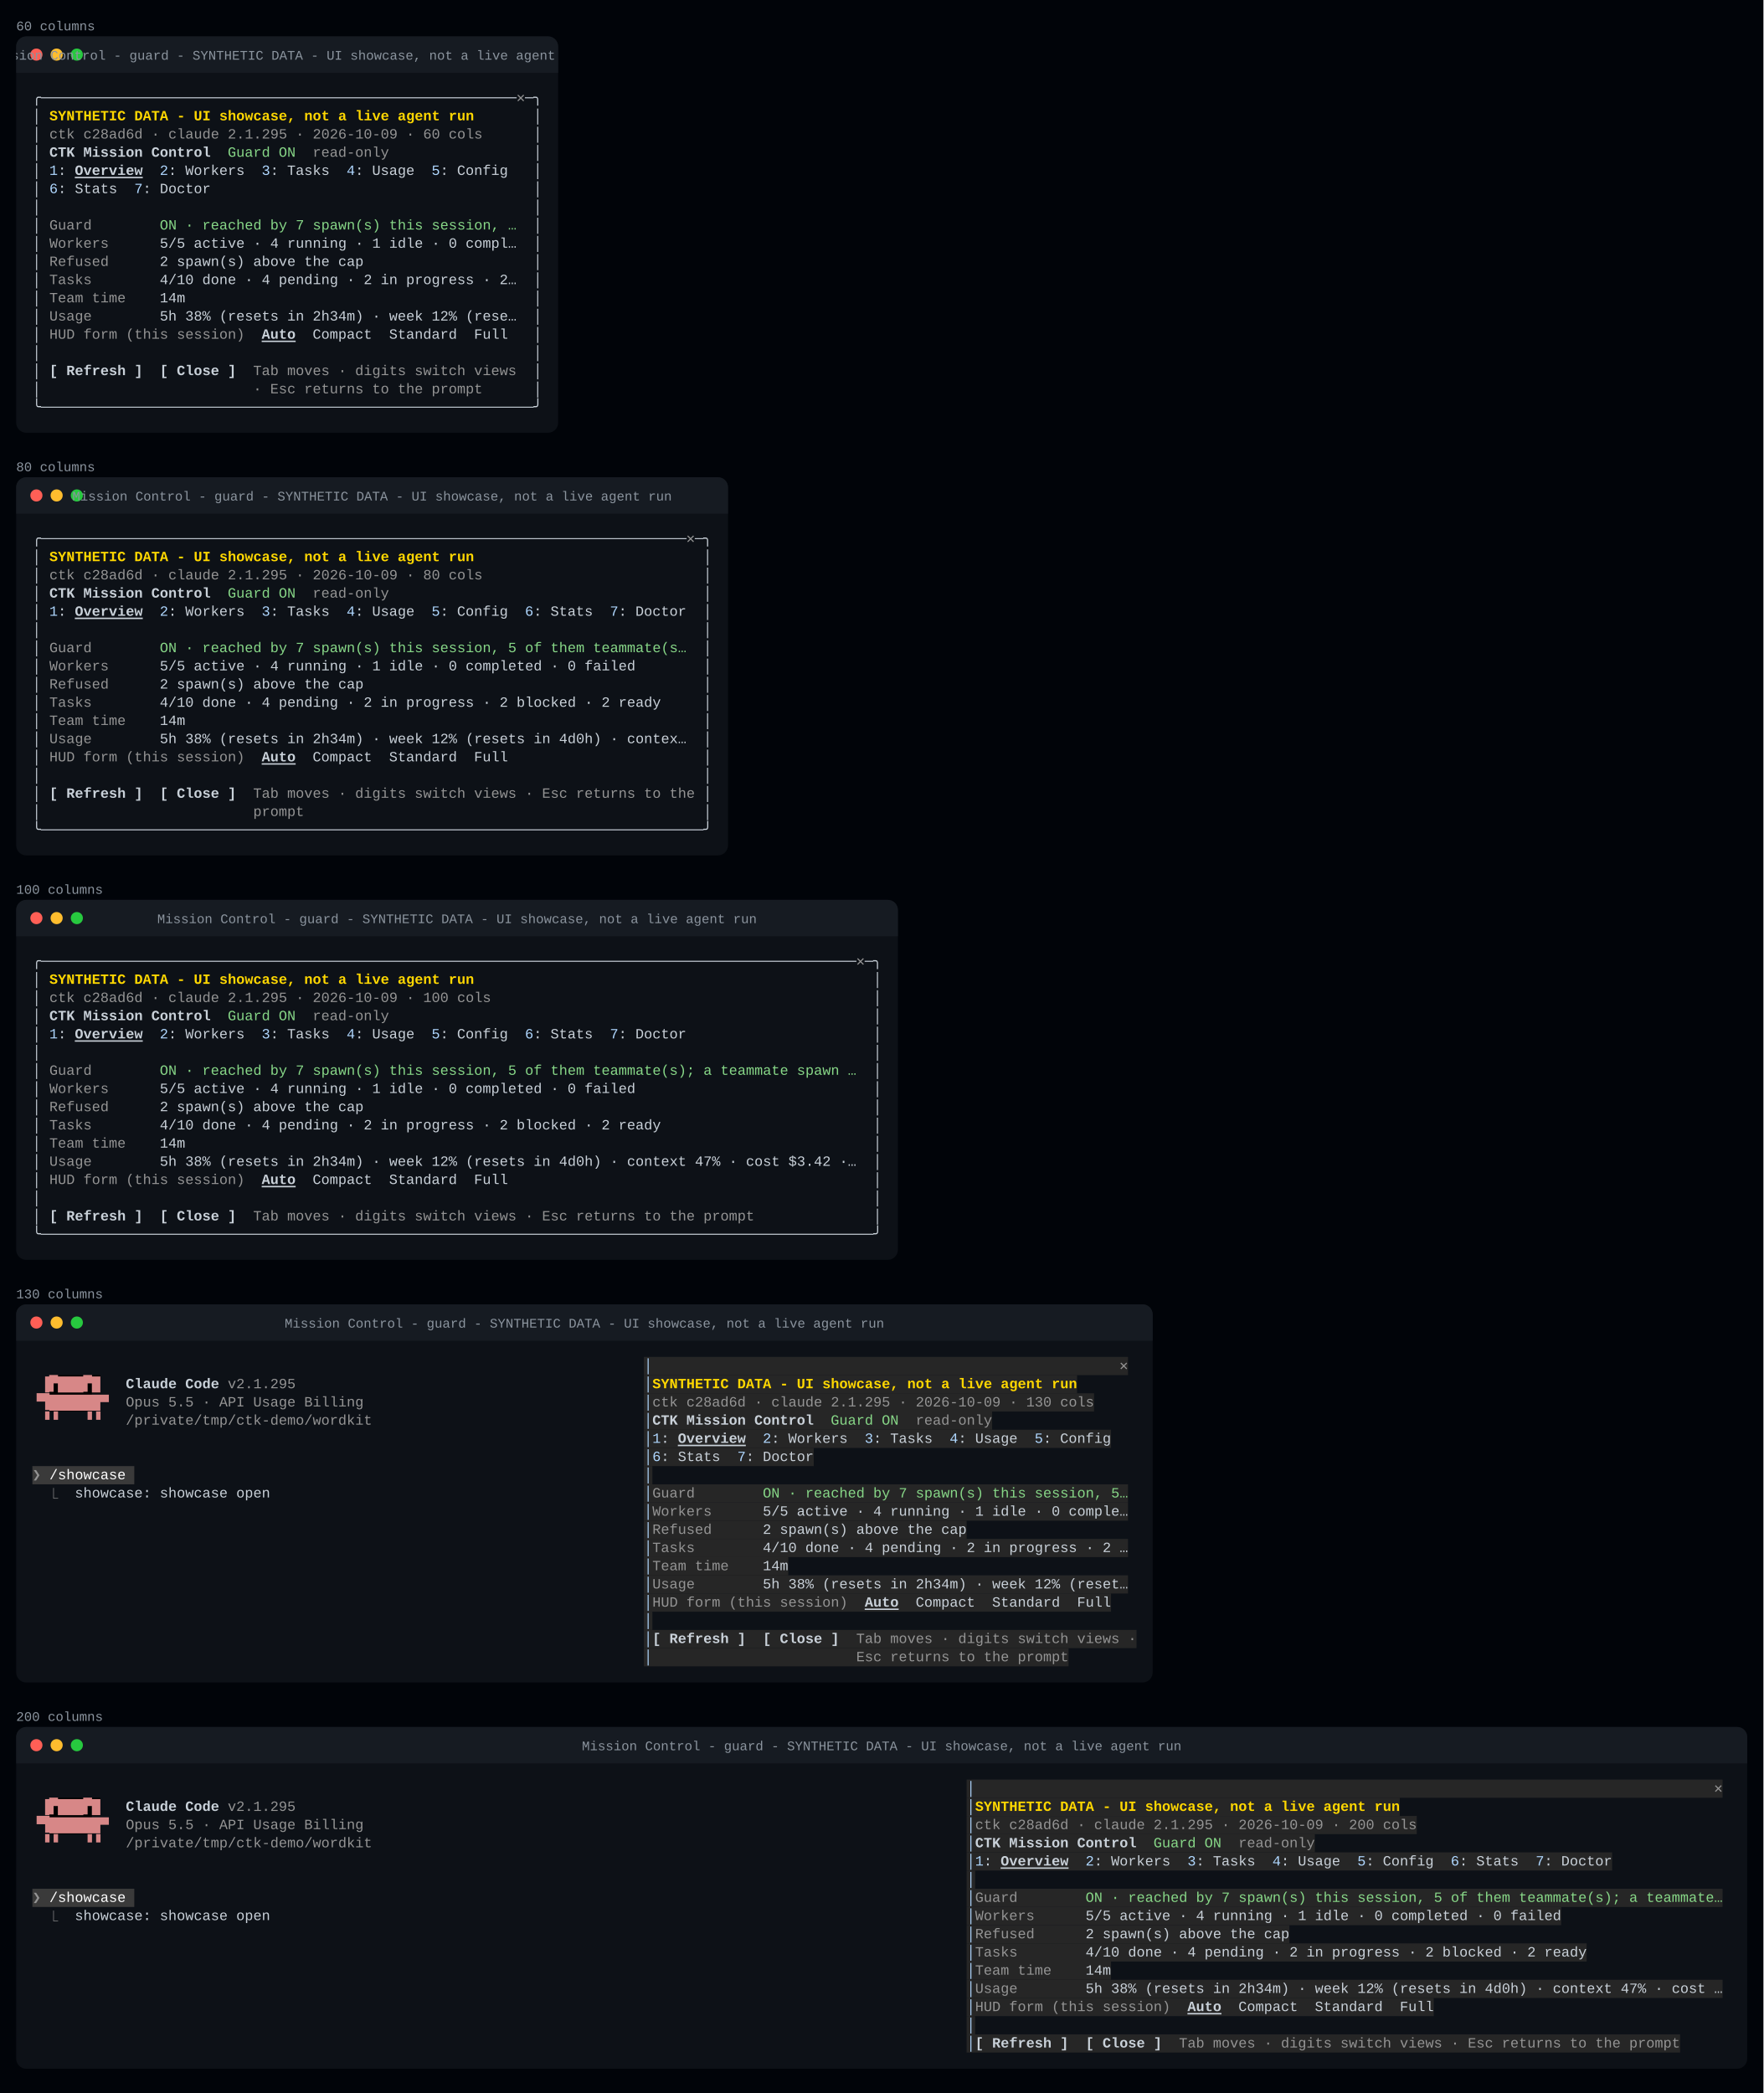
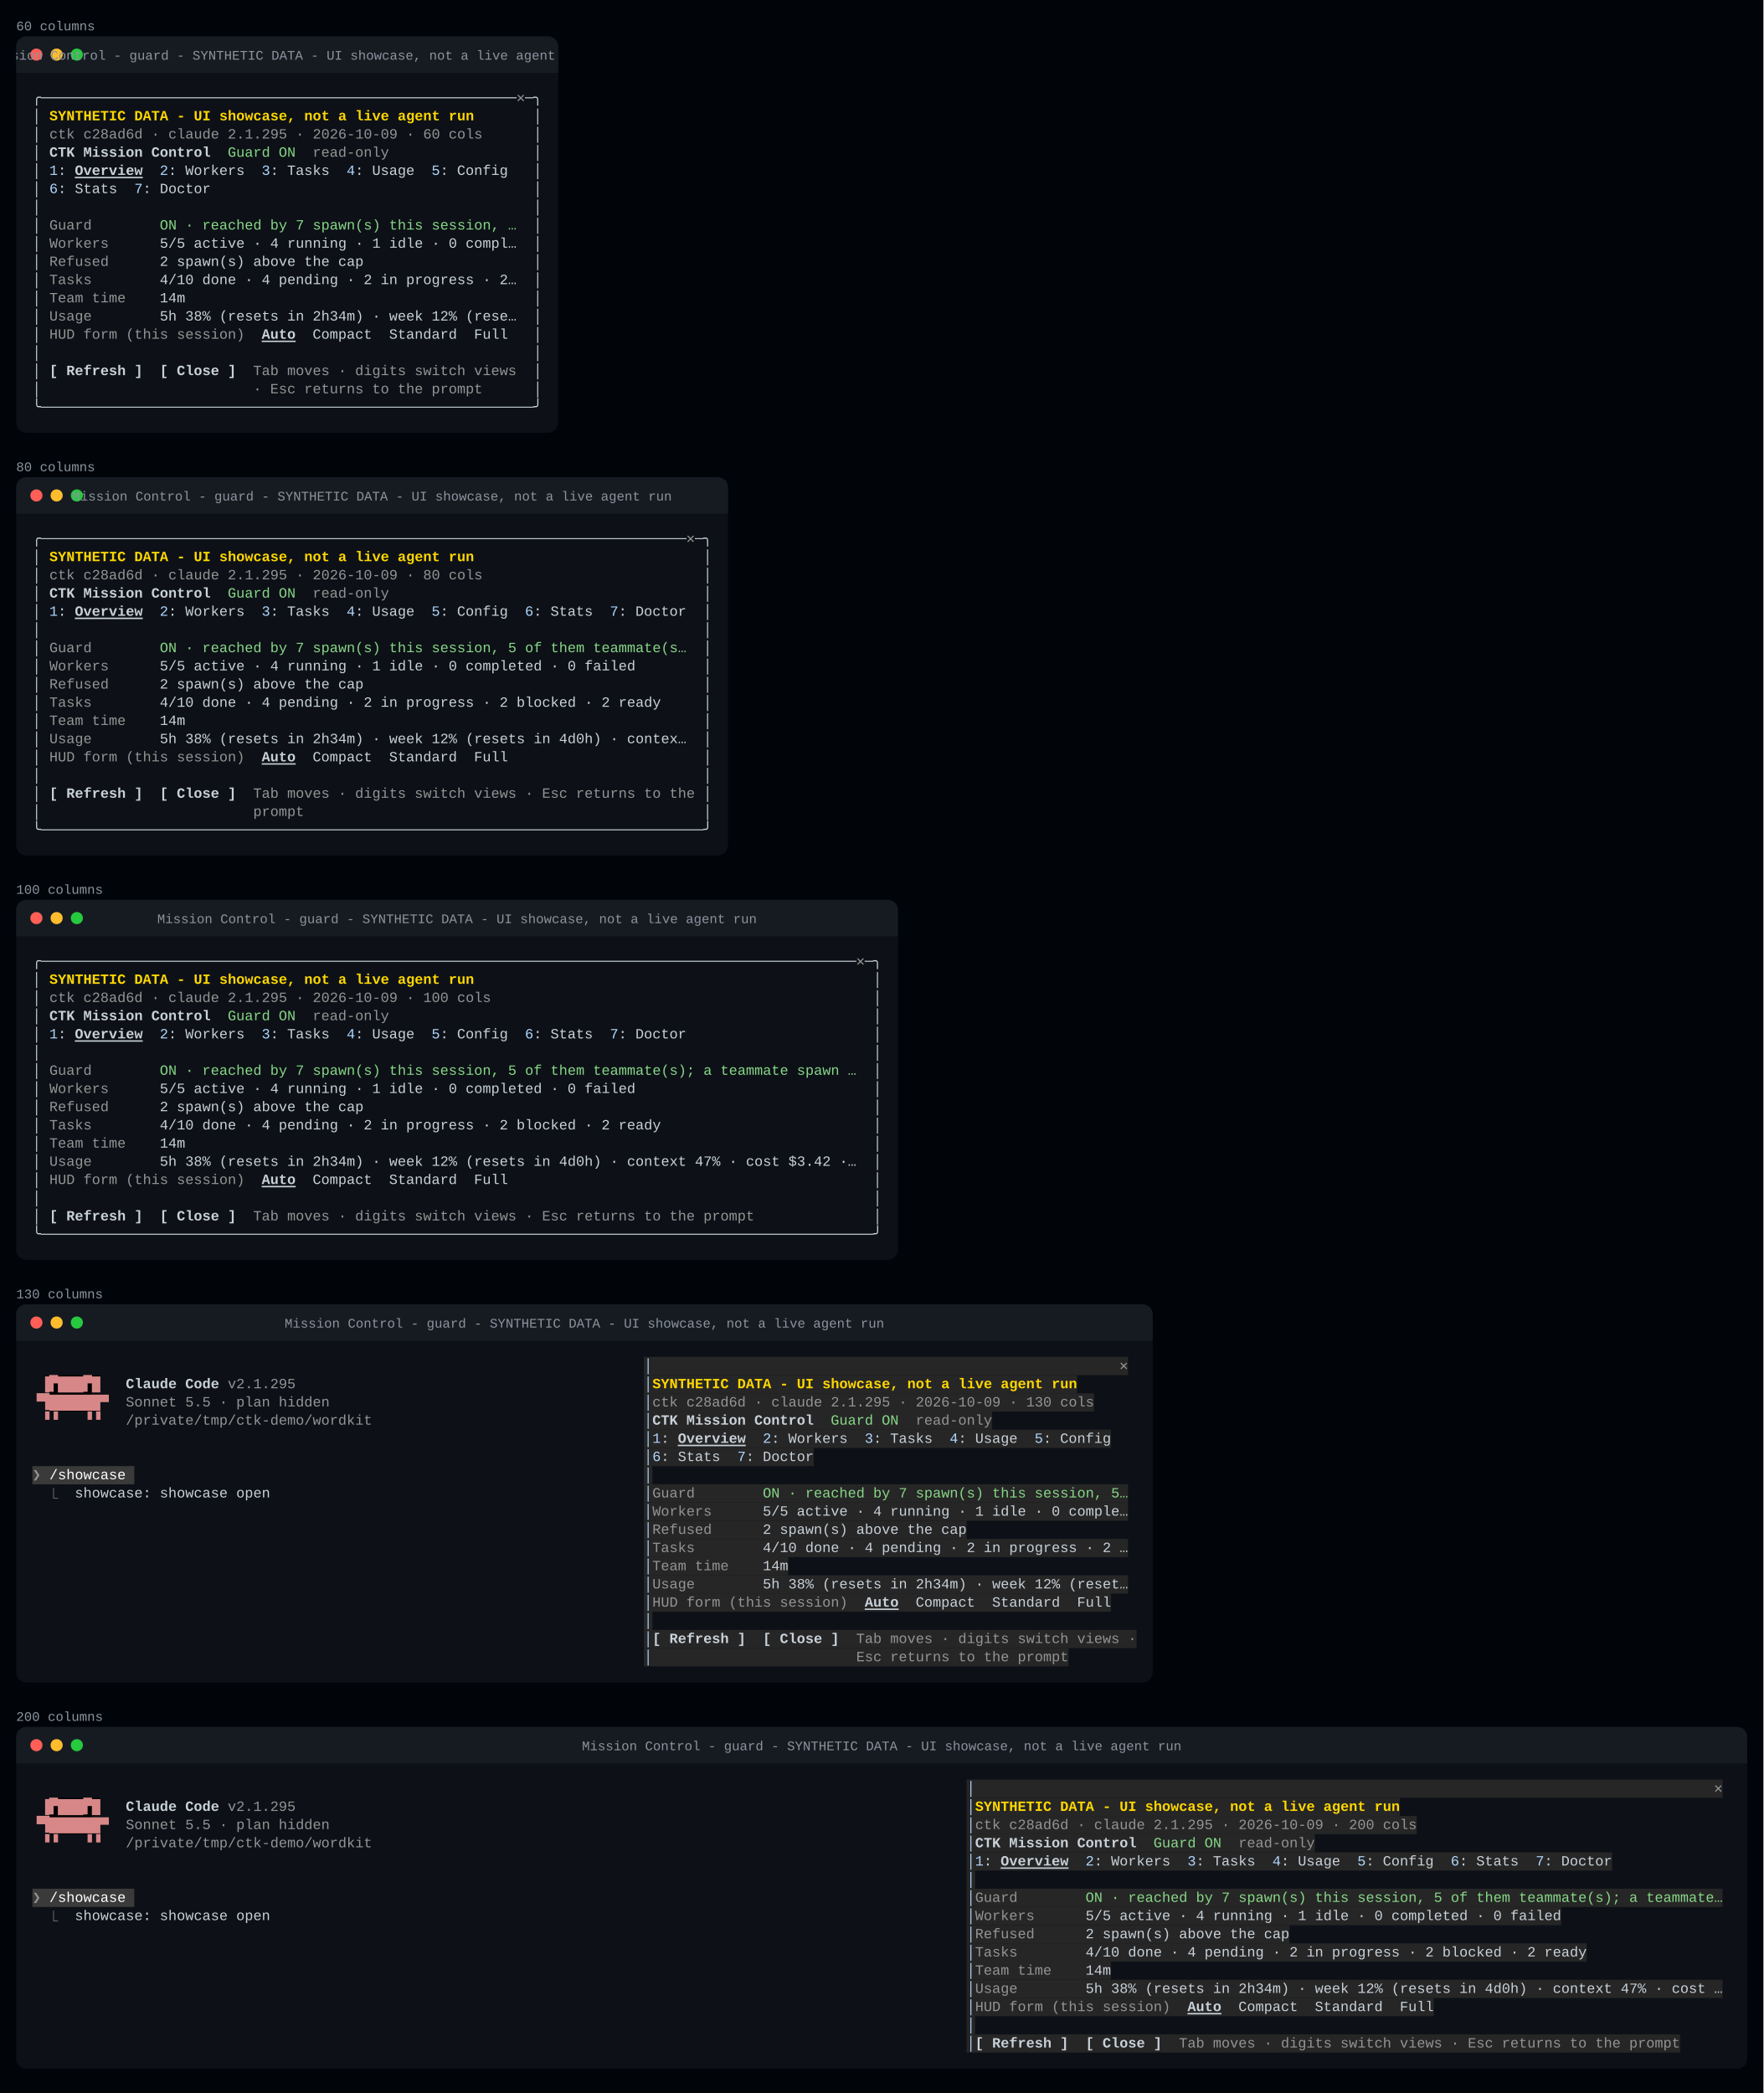
<svg xmlns="http://www.w3.org/2000/svg" width="1744" height="2070" viewBox="0 0 1744 2070" role="img" aria-label="guard: 60/80/100/130/200 columns. SYNTHETIC DATA - UI showcase, not a live agent run">
  <rect width="1744" height="2070" fill="#010409" />
  <text x="16" y="30" style="fill:#8b949e;font-size:13px">60 columns</text>
  <svg x="16" y="36" width="536" height="392" viewBox="0 0 536 392" role="img" aria-label="Mission Control - guard - SYNTHETIC DATA - UI showcase, not a live agent run">
    <style>text{font-family:ui-monospace, SFMono-Regular, 'SF Mono', Menlo, Consolas, 'Liberation Mono', 'DejaVu Sans Mono', monospace;font-size:14px;fill:#c9d1d9;white-space:pre}.p0b{font-weight:700}.p0d{opacity:.6}.p0i{font-style:italic}.p0u{text-decoration:underline}.p0s2{text-decoration:line-through}.p0f0{fill:#949494}.p0f1{fill:#ffd700}.p0f2{fill:#87d787}.p0f3{fill:#afd7ff}</style>
    <rect width="536" height="392" rx="10" fill="#0d1117" />
    <path d="M0 10a10 10 0 0 1 10-10h516a10 10 0 0 1 10 10v26H0z" fill="#161b22" />
    <circle cx="20" cy="18" r="6" fill="#ff5f56" />
    <circle cx="40" cy="18" r="6" fill="#ffbd2e" />
    <circle cx="60" cy="18" r="6" fill="#27c93f" />
    <text x="268" y="23" text-anchor="middle" style="fill:#8b949e;font-size:13px">Mission Control - guard - SYNTHETIC DATA - UI showcase, not a live agent run</text>
    <g>
      <text y="65">
        <tspan x="16" textLength="478.8" lengthAdjust="spacingAndGlyphs">╭────────────────────────────────────────────────────────</tspan>
        <tspan x="494.8" class="p0f0" textLength="8.4" lengthAdjust="spacingAndGlyphs">✕</tspan>
        <tspan x="503.2" textLength="16.8" lengthAdjust="spacingAndGlyphs">─╮</tspan>
      </text>
    </g>
    <g>
      <text y="83">
        <tspan x="16" textLength="8.4" lengthAdjust="spacingAndGlyphs">│</tspan>
        <tspan x="32.8" class="p0f1 p0b">SYNTHETIC DATA - UI showcase, not a live agent run</tspan>
        <tspan x="511.6" textLength="8.4" lengthAdjust="spacingAndGlyphs">│</tspan>
      </text>
    </g>
    <g>
      <text y="101">
        <tspan x="16" textLength="8.4" lengthAdjust="spacingAndGlyphs">│</tspan>
        <tspan x="32.8" class="p0f0" textLength="428.4" lengthAdjust="spacingAndGlyphs">ctk c28ad6d · claude 2.1.295 · 2026-10-09 · 60 cols</tspan>
        <tspan x="511.6" textLength="8.4" lengthAdjust="spacingAndGlyphs">│</tspan>
      </text>
    </g>
    <g>
      <text y="119">
        <tspan x="16" textLength="8.4" lengthAdjust="spacingAndGlyphs">│</tspan>
        <tspan x="32.8" class="p0b">CTK Mission Control</tspan>
        <tspan x="209.2" class="p0f2">Guard ON</tspan>
        <tspan x="293.2" class="p0f0">read-only</tspan>
        <tspan x="511.6" textLength="8.4" lengthAdjust="spacingAndGlyphs">│</tspan>
      </text>
    </g>
    <g>
      <text y="137">
        <tspan x="16" textLength="8.4" lengthAdjust="spacingAndGlyphs">│</tspan>
        <tspan x="32.8" class="p0f3">1</tspan>
        <tspan x="41.2">:</tspan>
        <tspan x="58" class="p0b p0u">Overview</tspan>
        <tspan x="142" class="p0f3">2</tspan>
        <tspan x="150.4">: Workers</tspan>
        <tspan x="242.8" class="p0f3">3</tspan>
        <tspan x="251.2">: Tasks</tspan>
        <tspan x="326.8" class="p0f3">4</tspan>
        <tspan x="335.2">: Usage</tspan>
        <tspan x="410.8" class="p0f3">5</tspan>
        <tspan x="419.2">: Config</tspan>
        <tspan x="511.6" textLength="8.4" lengthAdjust="spacingAndGlyphs">│</tspan>
      </text>
    </g>
    <g>
      <text y="155">
        <tspan x="16" textLength="8.4" lengthAdjust="spacingAndGlyphs">│</tspan>
        <tspan x="32.8" class="p0f3">6</tspan>
        <tspan x="41.2">: Stats</tspan>
        <tspan x="116.8" class="p0f3">7</tspan>
        <tspan x="125.2">: Doctor</tspan>
        <tspan x="511.6" textLength="8.4" lengthAdjust="spacingAndGlyphs">│</tspan>
      </text>
    </g>
    <g>
      <text y="173">
        <tspan x="16" textLength="8.4" lengthAdjust="spacingAndGlyphs">│</tspan>
        <tspan x="511.6" textLength="8.4" lengthAdjust="spacingAndGlyphs">│</tspan>
      </text>
    </g>
    <g>
      <text y="191">
        <tspan x="16" textLength="8.4" lengthAdjust="spacingAndGlyphs">│</tspan>
        <tspan x="32.8" class="p0f0">Guard</tspan>
        <tspan x="142" class="p0f2" textLength="352.8" lengthAdjust="spacingAndGlyphs">ON · reached by 7 spawn(s) this session, …</tspan>
        <tspan x="511.6" textLength="8.4" lengthAdjust="spacingAndGlyphs">│</tspan>
      </text>
    </g>
    <g>
      <text y="209">
        <tspan x="16" textLength="8.4" lengthAdjust="spacingAndGlyphs">│</tspan>
        <tspan x="32.8" class="p0f0">Workers</tspan>
        <tspan x="142" textLength="352.8" lengthAdjust="spacingAndGlyphs">5/5 active · 4 running · 1 idle · 0 compl…</tspan>
        <tspan x="511.6" textLength="8.4" lengthAdjust="spacingAndGlyphs">│</tspan>
      </text>
    </g>
    <g>
      <text y="227">
        <tspan x="16" textLength="8.4" lengthAdjust="spacingAndGlyphs">│</tspan>
        <tspan x="32.8" class="p0f0">Refused</tspan>
        <tspan x="142">2 spawn(s) above the cap</tspan>
        <tspan x="511.6" textLength="8.4" lengthAdjust="spacingAndGlyphs">│</tspan>
      </text>
    </g>
    <g>
      <text y="245">
        <tspan x="16" textLength="8.4" lengthAdjust="spacingAndGlyphs">│</tspan>
        <tspan x="32.8" class="p0f0">Tasks</tspan>
        <tspan x="142" textLength="352.8" lengthAdjust="spacingAndGlyphs">4/10 done · 4 pending · 2 in progress · 2…</tspan>
        <tspan x="511.6" textLength="8.4" lengthAdjust="spacingAndGlyphs">│</tspan>
      </text>
    </g>
    <g>
      <text y="263">
        <tspan x="16" textLength="8.4" lengthAdjust="spacingAndGlyphs">│</tspan>
        <tspan x="32.8" class="p0f0">Team time</tspan>
        <tspan x="142">14m</tspan>
        <tspan x="511.6" textLength="8.4" lengthAdjust="spacingAndGlyphs">│</tspan>
      </text>
    </g>
    <g>
      <text y="281">
        <tspan x="16" textLength="8.4" lengthAdjust="spacingAndGlyphs">│</tspan>
        <tspan x="32.8" class="p0f0">Usage</tspan>
        <tspan x="142" textLength="352.8" lengthAdjust="spacingAndGlyphs">5h 38% (resets in 2h34m) · week 12% (rese…</tspan>
        <tspan x="511.6" textLength="8.4" lengthAdjust="spacingAndGlyphs">│</tspan>
      </text>
    </g>
    <g>
      <text y="299">
        <tspan x="16" textLength="8.4" lengthAdjust="spacingAndGlyphs">│</tspan>
        <tspan x="32.8" class="p0f0">HUD form (this session)</tspan>
        <tspan x="242.8" class="p0b p0u">Auto</tspan>
        <tspan x="293.2">Compact</tspan>
        <tspan x="368.8">Standard</tspan>
        <tspan x="452.8">Full</tspan>
        <tspan x="511.6" textLength="8.4" lengthAdjust="spacingAndGlyphs">│</tspan>
      </text>
    </g>
    <g>
      <text y="317">
        <tspan x="16" textLength="8.4" lengthAdjust="spacingAndGlyphs">│</tspan>
        <tspan x="511.6" textLength="8.4" lengthAdjust="spacingAndGlyphs">│</tspan>
      </text>
    </g>
    <g>
      <text y="335">
        <tspan x="16" textLength="8.4" lengthAdjust="spacingAndGlyphs">│</tspan>
        <tspan x="32.8" class="p0b">[ Refresh ]</tspan>
        <tspan x="142" class="p0b">[ Close ]</tspan>
        <tspan x="234.4" class="p0f0" textLength="260.4" lengthAdjust="spacingAndGlyphs">Tab moves · digits switch views</tspan>
        <tspan x="511.6" textLength="8.4" lengthAdjust="spacingAndGlyphs">│</tspan>
      </text>
    </g>
    <g>
      <text y="353">
        <tspan x="16" textLength="8.4" lengthAdjust="spacingAndGlyphs">│</tspan>
        <tspan x="234.4" class="p0f0" textLength="226.8" lengthAdjust="spacingAndGlyphs">· Esc returns to the prompt</tspan>
        <tspan x="511.6" textLength="8.4" lengthAdjust="spacingAndGlyphs">│</tspan>
      </text>
    </g>
    <g>
      <text y="371">
        <tspan x="16" textLength="504" lengthAdjust="spacingAndGlyphs">╰──────────────────────────────────────────────────────────╯</tspan>
      </text>
    </g>
  </svg>
  <text x="16" y="466" style="fill:#8b949e;font-size:13px">80 columns</text>
  <svg x="16" y="472" width="704" height="374" viewBox="0 0 704 374" role="img" aria-label="Mission Control - guard - SYNTHETIC DATA - UI showcase, not a live agent run">
    <style>text{font-family:ui-monospace, SFMono-Regular, 'SF Mono', Menlo, Consolas, 'Liberation Mono', 'DejaVu Sans Mono', monospace;font-size:14px;fill:#c9d1d9;white-space:pre}.p1b{font-weight:700}.p1d{opacity:.6}.p1i{font-style:italic}.p1u{text-decoration:underline}.p1s2{text-decoration:line-through}.p1f0{fill:#949494}.p1f1{fill:#ffd700}.p1f2{fill:#87d787}.p1f3{fill:#afd7ff}</style>
    <rect width="704" height="374" rx="10" fill="#0d1117" />
    <path d="M0 10a10 10 0 0 1 10-10h684a10 10 0 0 1 10 10v26H0z" fill="#161b22" />
    <circle cx="20" cy="18" r="6" fill="#ff5f56" />
    <circle cx="40" cy="18" r="6" fill="#ffbd2e" />
    <circle cx="60" cy="18" r="6" fill="#27c93f" />
    <text x="352" y="23" text-anchor="middle" style="fill:#8b949e;font-size:13px">Mission Control - guard - SYNTHETIC DATA - UI showcase, not a live agent run</text>
    <g>
      <text y="65">
        <tspan x="16" textLength="646.8" lengthAdjust="spacingAndGlyphs">╭────────────────────────────────────────────────────────────────────────────</tspan>
        <tspan x="662.8" class="p1f0" textLength="8.4" lengthAdjust="spacingAndGlyphs">✕</tspan>
        <tspan x="671.2" textLength="16.8" lengthAdjust="spacingAndGlyphs">─╮</tspan>
      </text>
    </g>
    <g>
      <text y="83">
        <tspan x="16" textLength="8.4" lengthAdjust="spacingAndGlyphs">│</tspan>
        <tspan x="32.8" class="p1f1 p1b">SYNTHETIC DATA - UI showcase, not a live agent run</tspan>
        <tspan x="679.6" textLength="8.4" lengthAdjust="spacingAndGlyphs">│</tspan>
      </text>
    </g>
    <g>
      <text y="101">
        <tspan x="16" textLength="8.4" lengthAdjust="spacingAndGlyphs">│</tspan>
        <tspan x="32.8" class="p1f0" textLength="428.4" lengthAdjust="spacingAndGlyphs">ctk c28ad6d · claude 2.1.295 · 2026-10-09 · 80 cols</tspan>
        <tspan x="679.6" textLength="8.4" lengthAdjust="spacingAndGlyphs">│</tspan>
      </text>
    </g>
    <g>
      <text y="119">
        <tspan x="16" textLength="8.4" lengthAdjust="spacingAndGlyphs">│</tspan>
        <tspan x="32.8" class="p1b">CTK Mission Control</tspan>
        <tspan x="209.2" class="p1f2">Guard ON</tspan>
        <tspan x="293.2" class="p1f0">read-only</tspan>
        <tspan x="679.6" textLength="8.4" lengthAdjust="spacingAndGlyphs">│</tspan>
      </text>
    </g>
    <g>
      <text y="137">
        <tspan x="16" textLength="8.4" lengthAdjust="spacingAndGlyphs">│</tspan>
        <tspan x="32.8" class="p1f3">1</tspan>
        <tspan x="41.2">:</tspan>
        <tspan x="58" class="p1b p1u">Overview</tspan>
        <tspan x="142" class="p1f3">2</tspan>
        <tspan x="150.4">: Workers</tspan>
        <tspan x="242.8" class="p1f3">3</tspan>
        <tspan x="251.2">: Tasks</tspan>
        <tspan x="326.8" class="p1f3">4</tspan>
        <tspan x="335.2">: Usage</tspan>
        <tspan x="410.8" class="p1f3">5</tspan>
        <tspan x="419.2">: Config</tspan>
        <tspan x="503.2" class="p1f3">6</tspan>
        <tspan x="511.6">: Stats</tspan>
        <tspan x="587.2" class="p1f3">7</tspan>
        <tspan x="595.6">: Doctor</tspan>
        <tspan x="679.6" textLength="8.4" lengthAdjust="spacingAndGlyphs">│</tspan>
      </text>
    </g>
    <g>
      <text y="155">
        <tspan x="16" textLength="8.4" lengthAdjust="spacingAndGlyphs">│</tspan>
        <tspan x="679.6" textLength="8.4" lengthAdjust="spacingAndGlyphs">│</tspan>
      </text>
    </g>
    <g>
      <text y="173">
        <tspan x="16" textLength="8.4" lengthAdjust="spacingAndGlyphs">│</tspan>
        <tspan x="32.8" class="p1f0">Guard</tspan>
        <tspan x="142" class="p1f2" textLength="520.8" lengthAdjust="spacingAndGlyphs">ON · reached by 7 spawn(s) this session, 5 of them teammate(s…</tspan>
        <tspan x="679.6" textLength="8.4" lengthAdjust="spacingAndGlyphs">│</tspan>
      </text>
    </g>
    <g>
      <text y="191">
        <tspan x="16" textLength="8.4" lengthAdjust="spacingAndGlyphs">│</tspan>
        <tspan x="32.8" class="p1f0">Workers</tspan>
        <tspan x="142" textLength="470.4" lengthAdjust="spacingAndGlyphs">5/5 active · 4 running · 1 idle · 0 completed · 0 failed</tspan>
        <tspan x="679.6" textLength="8.4" lengthAdjust="spacingAndGlyphs">│</tspan>
      </text>
    </g>
    <g>
      <text y="209">
        <tspan x="16" textLength="8.4" lengthAdjust="spacingAndGlyphs">│</tspan>
        <tspan x="32.8" class="p1f0">Refused</tspan>
        <tspan x="142">2 spawn(s) above the cap</tspan>
        <tspan x="679.6" textLength="8.4" lengthAdjust="spacingAndGlyphs">│</tspan>
      </text>
    </g>
    <g>
      <text y="227">
        <tspan x="16" textLength="8.4" lengthAdjust="spacingAndGlyphs">│</tspan>
        <tspan x="32.8" class="p1f0">Tasks</tspan>
        <tspan x="142" textLength="495.6" lengthAdjust="spacingAndGlyphs">4/10 done · 4 pending · 2 in progress · 2 blocked · 2 ready</tspan>
        <tspan x="679.6" textLength="8.4" lengthAdjust="spacingAndGlyphs">│</tspan>
      </text>
    </g>
    <g>
      <text y="245">
        <tspan x="16" textLength="8.4" lengthAdjust="spacingAndGlyphs">│</tspan>
        <tspan x="32.8" class="p1f0">Team time</tspan>
        <tspan x="142">14m</tspan>
        <tspan x="679.6" textLength="8.4" lengthAdjust="spacingAndGlyphs">│</tspan>
      </text>
    </g>
    <g>
      <text y="263">
        <tspan x="16" textLength="8.4" lengthAdjust="spacingAndGlyphs">│</tspan>
        <tspan x="32.8" class="p1f0">Usage</tspan>
        <tspan x="142" textLength="520.8" lengthAdjust="spacingAndGlyphs">5h 38% (resets in 2h34m) · week 12% (resets in 4d0h) · contex…</tspan>
        <tspan x="679.6" textLength="8.4" lengthAdjust="spacingAndGlyphs">│</tspan>
      </text>
    </g>
    <g>
      <text y="281">
        <tspan x="16" textLength="8.4" lengthAdjust="spacingAndGlyphs">│</tspan>
        <tspan x="32.8" class="p1f0">HUD form (this session)</tspan>
        <tspan x="242.8" class="p1b p1u">Auto</tspan>
        <tspan x="293.2">Compact</tspan>
        <tspan x="368.8">Standard</tspan>
        <tspan x="452.8">Full</tspan>
        <tspan x="679.6" textLength="8.4" lengthAdjust="spacingAndGlyphs">│</tspan>
      </text>
    </g>
    <g>
      <text y="299">
        <tspan x="16" textLength="8.4" lengthAdjust="spacingAndGlyphs">│</tspan>
        <tspan x="679.6" textLength="8.4" lengthAdjust="spacingAndGlyphs">│</tspan>
      </text>
    </g>
    <g>
      <text y="317">
        <tspan x="16" textLength="8.4" lengthAdjust="spacingAndGlyphs">│</tspan>
        <tspan x="32.8" class="p1b">[ Refresh ]</tspan>
        <tspan x="142" class="p1b">[ Close ]</tspan>
        <tspan x="234.4" class="p1f0" textLength="436.8" lengthAdjust="spacingAndGlyphs">Tab moves · digits switch views · Esc returns to the</tspan>
        <tspan x="679.6" textLength="8.4" lengthAdjust="spacingAndGlyphs">│</tspan>
      </text>
    </g>
    <g>
      <text y="335">
        <tspan x="16" textLength="8.4" lengthAdjust="spacingAndGlyphs">│</tspan>
        <tspan x="234.4" class="p1f0">prompt</tspan>
        <tspan x="679.6" textLength="8.4" lengthAdjust="spacingAndGlyphs">│</tspan>
      </text>
    </g>
    <g>
      <text y="353">
        <tspan x="16" textLength="672" lengthAdjust="spacingAndGlyphs">╰──────────────────────────────────────────────────────────────────────────────╯</tspan>
      </text>
    </g>
  </svg>
  <text x="16" y="884" style="fill:#8b949e;font-size:13px">100 columns</text>
  <svg x="16" y="890" width="872" height="356" viewBox="0 0 872 356" role="img" aria-label="Mission Control - guard - SYNTHETIC DATA - UI showcase, not a live agent run">
    <style>text{font-family:ui-monospace, SFMono-Regular, 'SF Mono', Menlo, Consolas, 'Liberation Mono', 'DejaVu Sans Mono', monospace;font-size:14px;fill:#c9d1d9;white-space:pre}.p2b{font-weight:700}.p2d{opacity:.6}.p2i{font-style:italic}.p2u{text-decoration:underline}.p2s2{text-decoration:line-through}.p2f0{fill:#949494}.p2f1{fill:#ffd700}.p2f2{fill:#87d787}.p2f3{fill:#afd7ff}</style>
    <rect width="872" height="356" rx="10" fill="#0d1117" />
    <path d="M0 10a10 10 0 0 1 10-10h852a10 10 0 0 1 10 10v26H0z" fill="#161b22" />
    <circle cx="20" cy="18" r="6" fill="#ff5f56" />
    <circle cx="40" cy="18" r="6" fill="#ffbd2e" />
    <circle cx="60" cy="18" r="6" fill="#27c93f" />
    <text x="436" y="23" text-anchor="middle" style="fill:#8b949e;font-size:13px">Mission Control - guard - SYNTHETIC DATA - UI showcase, not a live agent run</text>
    <g>
      <text y="65">
        <tspan x="16" textLength="814.8" lengthAdjust="spacingAndGlyphs">╭────────────────────────────────────────────────────────────────────────────────────────────────</tspan>
        <tspan x="830.8" class="p2f0" textLength="8.4" lengthAdjust="spacingAndGlyphs">✕</tspan>
        <tspan x="839.2" textLength="16.8" lengthAdjust="spacingAndGlyphs">─╮</tspan>
      </text>
    </g>
    <g>
      <text y="83">
        <tspan x="16" textLength="8.4" lengthAdjust="spacingAndGlyphs">│</tspan>
        <tspan x="32.8" class="p2f1 p2b">SYNTHETIC DATA - UI showcase, not a live agent run</tspan>
        <tspan x="847.6" textLength="8.4" lengthAdjust="spacingAndGlyphs">│</tspan>
      </text>
    </g>
    <g>
      <text y="101">
        <tspan x="16" textLength="8.4" lengthAdjust="spacingAndGlyphs">│</tspan>
        <tspan x="32.8" class="p2f0" textLength="436.8" lengthAdjust="spacingAndGlyphs">ctk c28ad6d · claude 2.1.295 · 2026-10-09 · 100 cols</tspan>
        <tspan x="847.6" textLength="8.4" lengthAdjust="spacingAndGlyphs">│</tspan>
      </text>
    </g>
    <g>
      <text y="119">
        <tspan x="16" textLength="8.4" lengthAdjust="spacingAndGlyphs">│</tspan>
        <tspan x="32.8" class="p2b">CTK Mission Control</tspan>
        <tspan x="209.2" class="p2f2">Guard ON</tspan>
        <tspan x="293.2" class="p2f0">read-only</tspan>
        <tspan x="847.6" textLength="8.4" lengthAdjust="spacingAndGlyphs">│</tspan>
      </text>
    </g>
    <g>
      <text y="137">
        <tspan x="16" textLength="8.4" lengthAdjust="spacingAndGlyphs">│</tspan>
        <tspan x="32.8" class="p2f3">1</tspan>
        <tspan x="41.2">:</tspan>
        <tspan x="58" class="p2b p2u">Overview</tspan>
        <tspan x="142" class="p2f3">2</tspan>
        <tspan x="150.4">: Workers</tspan>
        <tspan x="242.8" class="p2f3">3</tspan>
        <tspan x="251.2">: Tasks</tspan>
        <tspan x="326.8" class="p2f3">4</tspan>
        <tspan x="335.2">: Usage</tspan>
        <tspan x="410.8" class="p2f3">5</tspan>
        <tspan x="419.2">: Config</tspan>
        <tspan x="503.2" class="p2f3">6</tspan>
        <tspan x="511.6">: Stats</tspan>
        <tspan x="587.2" class="p2f3">7</tspan>
        <tspan x="595.6">: Doctor</tspan>
        <tspan x="847.6" textLength="8.4" lengthAdjust="spacingAndGlyphs">│</tspan>
      </text>
    </g>
    <g>
      <text y="155">
        <tspan x="16" textLength="8.4" lengthAdjust="spacingAndGlyphs">│</tspan>
        <tspan x="847.6" textLength="8.4" lengthAdjust="spacingAndGlyphs">│</tspan>
      </text>
    </g>
    <g>
      <text y="173">
        <tspan x="16" textLength="8.4" lengthAdjust="spacingAndGlyphs">│</tspan>
        <tspan x="32.8" class="p2f0">Guard</tspan>
        <tspan x="142" class="p2f2" textLength="688.8" lengthAdjust="spacingAndGlyphs">ON · reached by 7 spawn(s) this session, 5 of them teammate(s); a teammate spawn …</tspan>
        <tspan x="847.6" textLength="8.4" lengthAdjust="spacingAndGlyphs">│</tspan>
      </text>
    </g>
    <g>
      <text y="191">
        <tspan x="16" textLength="8.4" lengthAdjust="spacingAndGlyphs">│</tspan>
        <tspan x="32.8" class="p2f0">Workers</tspan>
        <tspan x="142" textLength="470.4" lengthAdjust="spacingAndGlyphs">5/5 active · 4 running · 1 idle · 0 completed · 0 failed</tspan>
        <tspan x="847.6" textLength="8.4" lengthAdjust="spacingAndGlyphs">│</tspan>
      </text>
    </g>
    <g>
      <text y="209">
        <tspan x="16" textLength="8.4" lengthAdjust="spacingAndGlyphs">│</tspan>
        <tspan x="32.8" class="p2f0">Refused</tspan>
        <tspan x="142">2 spawn(s) above the cap</tspan>
        <tspan x="847.6" textLength="8.4" lengthAdjust="spacingAndGlyphs">│</tspan>
      </text>
    </g>
    <g>
      <text y="227">
        <tspan x="16" textLength="8.4" lengthAdjust="spacingAndGlyphs">│</tspan>
        <tspan x="32.8" class="p2f0">Tasks</tspan>
        <tspan x="142" textLength="495.6" lengthAdjust="spacingAndGlyphs">4/10 done · 4 pending · 2 in progress · 2 blocked · 2 ready</tspan>
        <tspan x="847.6" textLength="8.4" lengthAdjust="spacingAndGlyphs">│</tspan>
      </text>
    </g>
    <g>
      <text y="245">
        <tspan x="16" textLength="8.4" lengthAdjust="spacingAndGlyphs">│</tspan>
        <tspan x="32.8" class="p2f0">Team time</tspan>
        <tspan x="142">14m</tspan>
        <tspan x="847.6" textLength="8.4" lengthAdjust="spacingAndGlyphs">│</tspan>
      </text>
    </g>
    <g>
      <text y="263">
        <tspan x="16" textLength="8.4" lengthAdjust="spacingAndGlyphs">│</tspan>
        <tspan x="32.8" class="p2f0">Usage</tspan>
        <tspan x="142" textLength="688.8" lengthAdjust="spacingAndGlyphs">5h 38% (resets in 2h34m) · week 12% (resets in 4d0h) · context 47% · cost $3.42 ·…</tspan>
        <tspan x="847.6" textLength="8.4" lengthAdjust="spacingAndGlyphs">│</tspan>
      </text>
    </g>
    <g>
      <text y="281">
        <tspan x="16" textLength="8.4" lengthAdjust="spacingAndGlyphs">│</tspan>
        <tspan x="32.8" class="p2f0">HUD form (this session)</tspan>
        <tspan x="242.8" class="p2b p2u">Auto</tspan>
        <tspan x="293.2">Compact</tspan>
        <tspan x="368.8">Standard</tspan>
        <tspan x="452.8">Full</tspan>
        <tspan x="847.6" textLength="8.4" lengthAdjust="spacingAndGlyphs">│</tspan>
      </text>
    </g>
    <g>
      <text y="299">
        <tspan x="16" textLength="8.4" lengthAdjust="spacingAndGlyphs">│</tspan>
        <tspan x="847.6" textLength="8.4" lengthAdjust="spacingAndGlyphs">│</tspan>
      </text>
    </g>
    <g>
      <text y="317">
        <tspan x="16" textLength="8.4" lengthAdjust="spacingAndGlyphs">│</tspan>
        <tspan x="32.8" class="p2b">[ Refresh ]</tspan>
        <tspan x="142" class="p2b">[ Close ]</tspan>
        <tspan x="234.4" class="p2f0" textLength="495.6" lengthAdjust="spacingAndGlyphs">Tab moves · digits switch views · Esc returns to the prompt</tspan>
        <tspan x="847.6" textLength="8.4" lengthAdjust="spacingAndGlyphs">│</tspan>
      </text>
    </g>
    <g>
      <text y="335">
        <tspan x="16" textLength="840" lengthAdjust="spacingAndGlyphs">╰──────────────────────────────────────────────────────────────────────────────────────────────────╯</tspan>
      </text>
    </g>
  </svg>
  <text x="16" y="1284" style="fill:#8b949e;font-size:13px">130 columns</text>
  <svg x="16" y="1290" width="1124" height="374" viewBox="0 0 1124 374" role="img" aria-label="Mission Control - guard - SYNTHETIC DATA - UI showcase, not a live agent run">
    <style>text{font-family:ui-monospace, SFMono-Regular, 'SF Mono', Menlo, Consolas, 'Liberation Mono', 'DejaVu Sans Mono', monospace;font-size:14px;fill:#c9d1d9;white-space:pre}.p3b{font-weight:700}.p3d{opacity:.6}.p3i{font-style:italic}.p3u{text-decoration:underline}.p3s2{text-decoration:line-through}.p3f0{fill:#262626}.p3f1{fill:#afd7ff}.p3f2{fill:#949494}.p3f3{fill:#000000}.p3f4{fill:#d78787}.p3f5{fill:#ffd700}.p3f6{fill:#87d787}.p3f7{fill:#3a3a3a}.p3f8{fill:#ffffff}</style>
    <rect width="1124" height="374" rx="10" fill="#0d1117" />
    <path d="M0 10a10 10 0 0 1 10-10h1104a10 10 0 0 1 10 10v26H0z" fill="#161b22" />
    <circle cx="20" cy="18" r="6" fill="#ff5f56" />
    <circle cx="40" cy="18" r="6" fill="#ffbd2e" />
    <circle cx="60" cy="18" r="6" fill="#27c93f" />
    <text x="562" y="23" text-anchor="middle" style="fill:#8b949e;font-size:13px">Mission Control - guard - SYNTHETIC DATA - UI showcase, not a live agent run</text>
    <g>
      <rect x="620.8" y="52" width="478.8" height="18" class="p3f0" />
      <text y="65">
        <tspan x="620.8" class="p3f1" textLength="8.4" lengthAdjust="spacingAndGlyphs">│</tspan>
        <tspan x="1091.2" class="p3f2" textLength="8.4" lengthAdjust="spacingAndGlyphs">✕</tspan>
      </text>
    </g>
    <g>
      <rect x="32.8" y="70" width="50.4" height="18" class="p3f3" />
      <rect x="620.8" y="70" width="428.4" height="18" class="p3f0" />
      <text y="83">
        <tspan x="24.4" class="p3f4" textLength="58.8" lengthAdjust="spacingAndGlyphs">▐▛███▛█</tspan>
        <tspan x="108.4" class="p3b">Claude Code</tspan>
        <tspan x="209.2" class="p3f2">v2.1.295</tspan>
        <tspan x="620.8" class="p3f1" textLength="8.4" lengthAdjust="spacingAndGlyphs">│</tspan>
        <tspan x="629.2" class="p3f5 p3b">SYNTHETIC DATA - UI showcase, not a live agent run</tspan>
      </text>
    </g>
    <g>
      <rect x="32.8" y="88" width="42" height="18" class="p3f3" />
      <rect x="620.8" y="88" width="445.2" height="18" class="p3f0" />
      <text y="101">
        <tspan x="16" class="p3f4" textLength="75.6" lengthAdjust="spacingAndGlyphs">▝▜██████▀</tspan>
-         <tspan x="108.4" class="p3f2" textLength="235.2" lengthAdjust="spacingAndGlyphs">Opus 5.5 · API Usage Billing</tspan>
+         <tspan x="108.4" class="p3f2" textLength="201.6" lengthAdjust="spacingAndGlyphs">Sonnet 5.5 · plan hidden</tspan>
        <tspan x="620.8" class="p3f1" textLength="8.4" lengthAdjust="spacingAndGlyphs">│</tspan>
        <tspan x="629.2" class="p3f2" textLength="436.8" lengthAdjust="spacingAndGlyphs">ctk c28ad6d · claude 2.1.295 · 2026-10-09 · 130 cols</tspan>
      </text>
    </g>
    <g>
      <rect x="620.8" y="106" width="344.4" height="18" class="p3f0" />
      <text y="119">
        <tspan x="24.4" class="p3f4" textLength="16.8" lengthAdjust="spacingAndGlyphs">▝▝</tspan>
        <tspan x="66.4" class="p3f4" textLength="16.8" lengthAdjust="spacingAndGlyphs">▝▝</tspan>
        <tspan x="108.4" class="p3f2">/private/tmp/ctk-demo/wordkit</tspan>
        <tspan x="620.8" class="p3f1" textLength="8.4" lengthAdjust="spacingAndGlyphs">│</tspan>
        <tspan x="629.2" class="p3b">CTK Mission Control</tspan>
        <tspan x="805.6" class="p3f6">Guard ON</tspan>
        <tspan x="889.6" class="p3f2">read-only</tspan>
      </text>
    </g>
    <g>
      <rect x="620.8" y="124" width="462" height="18" class="p3f0" />
      <text y="137">
        <tspan x="620.8" class="p3f1" textLength="16.8" lengthAdjust="spacingAndGlyphs">│1</tspan>
        <tspan x="637.6">:</tspan>
        <tspan x="654.4" class="p3b p3u">Overview</tspan>
        <tspan x="738.4" class="p3f1">2</tspan>
        <tspan x="746.8">: Workers</tspan>
        <tspan x="839.2" class="p3f1">3</tspan>
        <tspan x="847.6">: Tasks</tspan>
        <tspan x="923.2" class="p3f1">4</tspan>
        <tspan x="931.6">: Usage</tspan>
        <tspan x="1007.2" class="p3f1">5</tspan>
        <tspan x="1015.6">: Config</tspan>
      </text>
    </g>
    <g>
      <rect x="620.8" y="142" width="168" height="18" class="p3f0" />
      <text y="155">
        <tspan x="620.8" class="p3f1" textLength="16.8" lengthAdjust="spacingAndGlyphs">│6</tspan>
        <tspan x="637.6">: Stats</tspan>
        <tspan x="713.2" class="p3f1">7</tspan>
        <tspan x="721.6">: Doctor</tspan>
      </text>
    </g>
    <g>
      <rect x="16" y="160" width="100.8" height="18" class="p3f7" />
      <rect x="620.8" y="160" width="8.4" height="18" class="p3f0" />
      <text y="173">
        <tspan x="16" class="p3f2" textLength="8.4" lengthAdjust="spacingAndGlyphs">❯</tspan>
        <tspan x="32.8" class="p3f8">/showcase</tspan>
        <tspan x="620.8" class="p3f1" textLength="8.4" lengthAdjust="spacingAndGlyphs">│</tspan>
      </text>
    </g>
    <g>
      <rect x="620.8" y="178" width="478.8" height="18" class="p3f0" />
      <text y="191">
        <tspan x="32.8" class="p3f2" textLength="8.4" lengthAdjust="spacingAndGlyphs">⎿</tspan>
        <tspan x="58">showcase: showcase open</tspan>
        <tspan x="620.8" class="p3f1" textLength="8.4" lengthAdjust="spacingAndGlyphs">│</tspan>
        <tspan x="629.2" class="p3f2">Guard</tspan>
        <tspan x="738.4" class="p3f6" textLength="361.2" lengthAdjust="spacingAndGlyphs">ON · reached by 7 spawn(s) this session, 5…</tspan>
      </text>
    </g>
    <g>
      <rect x="620.8" y="196" width="478.8" height="18" class="p3f0" />
      <text y="209">
        <tspan x="620.8" class="p3f1" textLength="8.4" lengthAdjust="spacingAndGlyphs">│</tspan>
        <tspan x="629.2" class="p3f2">Workers</tspan>
        <tspan x="738.4" textLength="361.2" lengthAdjust="spacingAndGlyphs">5/5 active · 4 running · 1 idle · 0 comple…</tspan>
      </text>
    </g>
    <g>
      <rect x="620.8" y="214" width="319.2" height="18" class="p3f0" />
      <text y="227">
        <tspan x="620.8" class="p3f1" textLength="8.4" lengthAdjust="spacingAndGlyphs">│</tspan>
        <tspan x="629.2" class="p3f2">Refused</tspan>
        <tspan x="738.4">2 spawn(s) above the cap</tspan>
      </text>
    </g>
    <g>
      <rect x="620.8" y="232" width="478.8" height="18" class="p3f0" />
      <text y="245">
        <tspan x="620.8" class="p3f1" textLength="8.4" lengthAdjust="spacingAndGlyphs">│</tspan>
        <tspan x="629.2" class="p3f2">Tasks</tspan>
        <tspan x="738.4" textLength="361.2" lengthAdjust="spacingAndGlyphs">4/10 done · 4 pending · 2 in progress · 2 …</tspan>
      </text>
    </g>
    <g>
      <rect x="620.8" y="250" width="142.8" height="18" class="p3f0" />
      <text y="263">
        <tspan x="620.8" class="p3f1" textLength="8.4" lengthAdjust="spacingAndGlyphs">│</tspan>
        <tspan x="629.2" class="p3f2">Team time</tspan>
        <tspan x="738.4">14m</tspan>
      </text>
    </g>
    <g>
      <rect x="620.8" y="268" width="478.8" height="18" class="p3f0" />
      <text y="281">
        <tspan x="620.8" class="p3f1" textLength="8.4" lengthAdjust="spacingAndGlyphs">│</tspan>
        <tspan x="629.2" class="p3f2">Usage</tspan>
        <tspan x="738.4" textLength="361.2" lengthAdjust="spacingAndGlyphs">5h 38% (resets in 2h34m) · week 12% (reset…</tspan>
      </text>
    </g>
    <g>
      <rect x="620.8" y="286" width="462" height="18" class="p3f0" />
      <text y="299">
        <tspan x="620.8" class="p3f1" textLength="8.4" lengthAdjust="spacingAndGlyphs">│</tspan>
        <tspan x="629.2" class="p3f2">HUD form (this session)</tspan>
        <tspan x="839.2" class="p3b p3u">Auto</tspan>
        <tspan x="889.6">Compact</tspan>
        <tspan x="965.2">Standard</tspan>
        <tspan x="1049.2">Full</tspan>
      </text>
    </g>
    <g>
      <rect x="620.8" y="304" width="8.4" height="18" class="p3f0" />
      <text y="317">
        <tspan x="620.8" class="p3f1" textLength="8.4" lengthAdjust="spacingAndGlyphs">│</tspan>
      </text>
    </g>
    <g>
      <rect x="620.8" y="322" width="487.2" height="18" class="p3f0" />
      <text y="335">
        <tspan x="620.8" class="p3f1" textLength="8.4" lengthAdjust="spacingAndGlyphs">│</tspan>
        <tspan x="629.2" class="p3b">[ Refresh ]</tspan>
        <tspan x="738.4" class="p3b">[ Close ]</tspan>
        <tspan x="830.8" class="p3f2" textLength="277.2" lengthAdjust="spacingAndGlyphs">Tab moves · digits switch views ·</tspan>
      </text>
    </g>
    <g>
      <rect x="620.8" y="340" width="420" height="18" class="p3f0" />
      <text y="353">
        <tspan x="620.8" class="p3f1" textLength="8.4" lengthAdjust="spacingAndGlyphs">│</tspan>
        <tspan x="830.8" class="p3f2">Esc returns to the prompt</tspan>
      </text>
    </g>
  </svg>
  <text x="16" y="1702" style="fill:#8b949e;font-size:13px">200 columns</text>
  <svg x="16" y="1708" width="1712" height="338" viewBox="0 0 1712 338" role="img" aria-label="Mission Control - guard - SYNTHETIC DATA - UI showcase, not a live agent run">
    <style>text{font-family:ui-monospace, SFMono-Regular, 'SF Mono', Menlo, Consolas, 'Liberation Mono', 'DejaVu Sans Mono', monospace;font-size:14px;fill:#c9d1d9;white-space:pre}.p4b{font-weight:700}.p4d{opacity:.6}.p4i{font-style:italic}.p4u{text-decoration:underline}.p4s2{text-decoration:line-through}.p4f0{fill:#262626}.p4f1{fill:#afd7ff}.p4f2{fill:#949494}.p4f3{fill:#000000}.p4f4{fill:#d78787}.p4f5{fill:#ffd700}.p4f6{fill:#87d787}.p4f7{fill:#3a3a3a}.p4f8{fill:#ffffff}</style>
    <rect width="1712" height="338" rx="10" fill="#0d1117" />
    <path d="M0 10a10 10 0 0 1 10-10h1692a10 10 0 0 1 10 10v26H0z" fill="#161b22" />
    <circle cx="20" cy="18" r="6" fill="#ff5f56" />
    <circle cx="40" cy="18" r="6" fill="#ffbd2e" />
    <circle cx="60" cy="18" r="6" fill="#27c93f" />
    <text x="856" y="23" text-anchor="middle" style="fill:#8b949e;font-size:13px">Mission Control - guard - SYNTHETIC DATA - UI showcase, not a live agent run</text>
    <g>
      <rect x="940" y="52" width="747.6" height="18" class="p4f0" />
      <text y="65">
        <tspan x="940" class="p4f1" textLength="8.4" lengthAdjust="spacingAndGlyphs">│</tspan>
        <tspan x="1679.2" class="p4f2" textLength="8.4" lengthAdjust="spacingAndGlyphs">✕</tspan>
      </text>
    </g>
    <g>
      <rect x="32.8" y="70" width="50.4" height="18" class="p4f3" />
      <rect x="940" y="70" width="428.4" height="18" class="p4f0" />
      <text y="83">
        <tspan x="24.4" class="p4f4" textLength="58.8" lengthAdjust="spacingAndGlyphs">▐▛███▛█</tspan>
        <tspan x="108.4" class="p4b">Claude Code</tspan>
        <tspan x="209.2" class="p4f2">v2.1.295</tspan>
        <tspan x="940" class="p4f1" textLength="8.4" lengthAdjust="spacingAndGlyphs">│</tspan>
        <tspan x="948.4" class="p4f5 p4b">SYNTHETIC DATA - UI showcase, not a live agent run</tspan>
      </text>
    </g>
    <g>
      <rect x="32.8" y="88" width="42" height="18" class="p4f3" />
      <rect x="940" y="88" width="445.2" height="18" class="p4f0" />
      <text y="101">
        <tspan x="16" class="p4f4" textLength="75.6" lengthAdjust="spacingAndGlyphs">▝▜██████▀</tspan>
-         <tspan x="108.4" class="p4f2" textLength="235.2" lengthAdjust="spacingAndGlyphs">Opus 5.5 · API Usage Billing</tspan>
+         <tspan x="108.4" class="p4f2" textLength="201.6" lengthAdjust="spacingAndGlyphs">Sonnet 5.5 · plan hidden</tspan>
        <tspan x="940" class="p4f1" textLength="8.4" lengthAdjust="spacingAndGlyphs">│</tspan>
        <tspan x="948.4" class="p4f2" textLength="436.8" lengthAdjust="spacingAndGlyphs">ctk c28ad6d · claude 2.1.295 · 2026-10-09 · 200 cols</tspan>
      </text>
    </g>
    <g>
      <rect x="940" y="106" width="344.4" height="18" class="p4f0" />
      <text y="119">
        <tspan x="24.4" class="p4f4" textLength="16.8" lengthAdjust="spacingAndGlyphs">▝▝</tspan>
        <tspan x="66.4" class="p4f4" textLength="16.8" lengthAdjust="spacingAndGlyphs">▝▝</tspan>
        <tspan x="108.4" class="p4f2">/private/tmp/ctk-demo/wordkit</tspan>
        <tspan x="940" class="p4f1" textLength="8.4" lengthAdjust="spacingAndGlyphs">│</tspan>
        <tspan x="948.4" class="p4b">CTK Mission Control</tspan>
        <tspan x="1124.8" class="p4f6">Guard ON</tspan>
        <tspan x="1208.8" class="p4f2">read-only</tspan>
      </text>
    </g>
    <g>
      <rect x="940" y="124" width="638.4" height="18" class="p4f0" />
      <text y="137">
        <tspan x="940" class="p4f1" textLength="16.8" lengthAdjust="spacingAndGlyphs">│1</tspan>
        <tspan x="956.8">:</tspan>
        <tspan x="973.6" class="p4b p4u">Overview</tspan>
        <tspan x="1057.6" class="p4f1">2</tspan>
        <tspan x="1066">: Workers</tspan>
        <tspan x="1158.4" class="p4f1">3</tspan>
        <tspan x="1166.8">: Tasks</tspan>
        <tspan x="1242.4" class="p4f1">4</tspan>
        <tspan x="1250.8">: Usage</tspan>
        <tspan x="1326.4" class="p4f1">5</tspan>
        <tspan x="1334.8">: Config</tspan>
        <tspan x="1418.8" class="p4f1">6</tspan>
        <tspan x="1427.2">: Stats</tspan>
        <tspan x="1502.8" class="p4f1">7</tspan>
        <tspan x="1511.2">: Doctor</tspan>
      </text>
    </g>
    <g>
      <rect x="940" y="142" width="8.4" height="18" class="p4f0" />
      <text y="155">
        <tspan x="940" class="p4f1" textLength="8.4" lengthAdjust="spacingAndGlyphs">│</tspan>
      </text>
    </g>
    <g>
      <rect x="16" y="160" width="100.8" height="18" class="p4f7" />
      <rect x="940" y="160" width="747.6" height="18" class="p4f0" />
      <text y="173">
        <tspan x="16" class="p4f2" textLength="8.4" lengthAdjust="spacingAndGlyphs">❯</tspan>
        <tspan x="32.8" class="p4f8">/showcase</tspan>
        <tspan x="940" class="p4f1" textLength="8.4" lengthAdjust="spacingAndGlyphs">│</tspan>
        <tspan x="948.4" class="p4f2">Guard</tspan>
        <tspan x="1057.6" class="p4f6" textLength="630" lengthAdjust="spacingAndGlyphs">ON · reached by 7 spawn(s) this session, 5 of them teammate(s); a teammate…</tspan>
      </text>
    </g>
    <g>
      <rect x="940" y="178" width="588" height="18" class="p4f0" />
      <text y="191">
        <tspan x="32.8" class="p4f2" textLength="8.4" lengthAdjust="spacingAndGlyphs">⎿</tspan>
        <tspan x="58">showcase: showcase open</tspan>
        <tspan x="940" class="p4f1" textLength="8.4" lengthAdjust="spacingAndGlyphs">│</tspan>
        <tspan x="948.4" class="p4f2">Workers</tspan>
        <tspan x="1057.6" textLength="470.4" lengthAdjust="spacingAndGlyphs">5/5 active · 4 running · 1 idle · 0 completed · 0 failed</tspan>
      </text>
    </g>
    <g>
      <rect x="940" y="196" width="319.2" height="18" class="p4f0" />
      <text y="209">
        <tspan x="940" class="p4f1" textLength="8.4" lengthAdjust="spacingAndGlyphs">│</tspan>
        <tspan x="948.4" class="p4f2">Refused</tspan>
        <tspan x="1057.6">2 spawn(s) above the cap</tspan>
      </text>
    </g>
    <g>
      <rect x="940" y="214" width="613.2" height="18" class="p4f0" />
      <text y="227">
        <tspan x="940" class="p4f1" textLength="8.4" lengthAdjust="spacingAndGlyphs">│</tspan>
        <tspan x="948.4" class="p4f2">Tasks</tspan>
        <tspan x="1057.6" textLength="495.6" lengthAdjust="spacingAndGlyphs">4/10 done · 4 pending · 2 in progress · 2 blocked · 2 ready</tspan>
      </text>
    </g>
    <g>
      <rect x="940" y="232" width="142.8" height="18" class="p4f0" />
      <text y="245">
        <tspan x="940" class="p4f1" textLength="8.4" lengthAdjust="spacingAndGlyphs">│</tspan>
        <tspan x="948.4" class="p4f2">Team time</tspan>
        <tspan x="1057.6">14m</tspan>
      </text>
    </g>
    <g>
      <rect x="940" y="250" width="747.6" height="18" class="p4f0" />
      <text y="263">
        <tspan x="940" class="p4f1" textLength="8.4" lengthAdjust="spacingAndGlyphs">│</tspan>
        <tspan x="948.4" class="p4f2">Usage</tspan>
        <tspan x="1057.6" textLength="630" lengthAdjust="spacingAndGlyphs">5h 38% (resets in 2h34m) · week 12% (resets in 4d0h) · context 47% · cost …</tspan>
      </text>
    </g>
    <g>
      <rect x="940" y="268" width="462" height="18" class="p4f0" />
      <text y="281">
        <tspan x="940" class="p4f1" textLength="8.4" lengthAdjust="spacingAndGlyphs">│</tspan>
        <tspan x="948.4" class="p4f2">HUD form (this session)</tspan>
        <tspan x="1158.4" class="p4b p4u">Auto</tspan>
        <tspan x="1208.8">Compact</tspan>
        <tspan x="1284.4">Standard</tspan>
        <tspan x="1368.4">Full</tspan>
      </text>
    </g>
    <g>
      <rect x="940" y="286" width="8.4" height="18" class="p4f0" />
      <text y="299">
        <tspan x="940" class="p4f1" textLength="8.4" lengthAdjust="spacingAndGlyphs">│</tspan>
      </text>
    </g>
    <g>
      <rect x="940" y="304" width="705.6" height="18" class="p4f0" />
      <text y="317">
        <tspan x="940" class="p4f1" textLength="8.4" lengthAdjust="spacingAndGlyphs">│</tspan>
        <tspan x="948.4" class="p4b">[ Refresh ]</tspan>
        <tspan x="1057.6" class="p4b">[ Close ]</tspan>
        <tspan x="1150" class="p4f2" textLength="495.6" lengthAdjust="spacingAndGlyphs">Tab moves · digits switch views · Esc returns to the prompt</tspan>
      </text>
    </g>
  </svg>
</svg>
